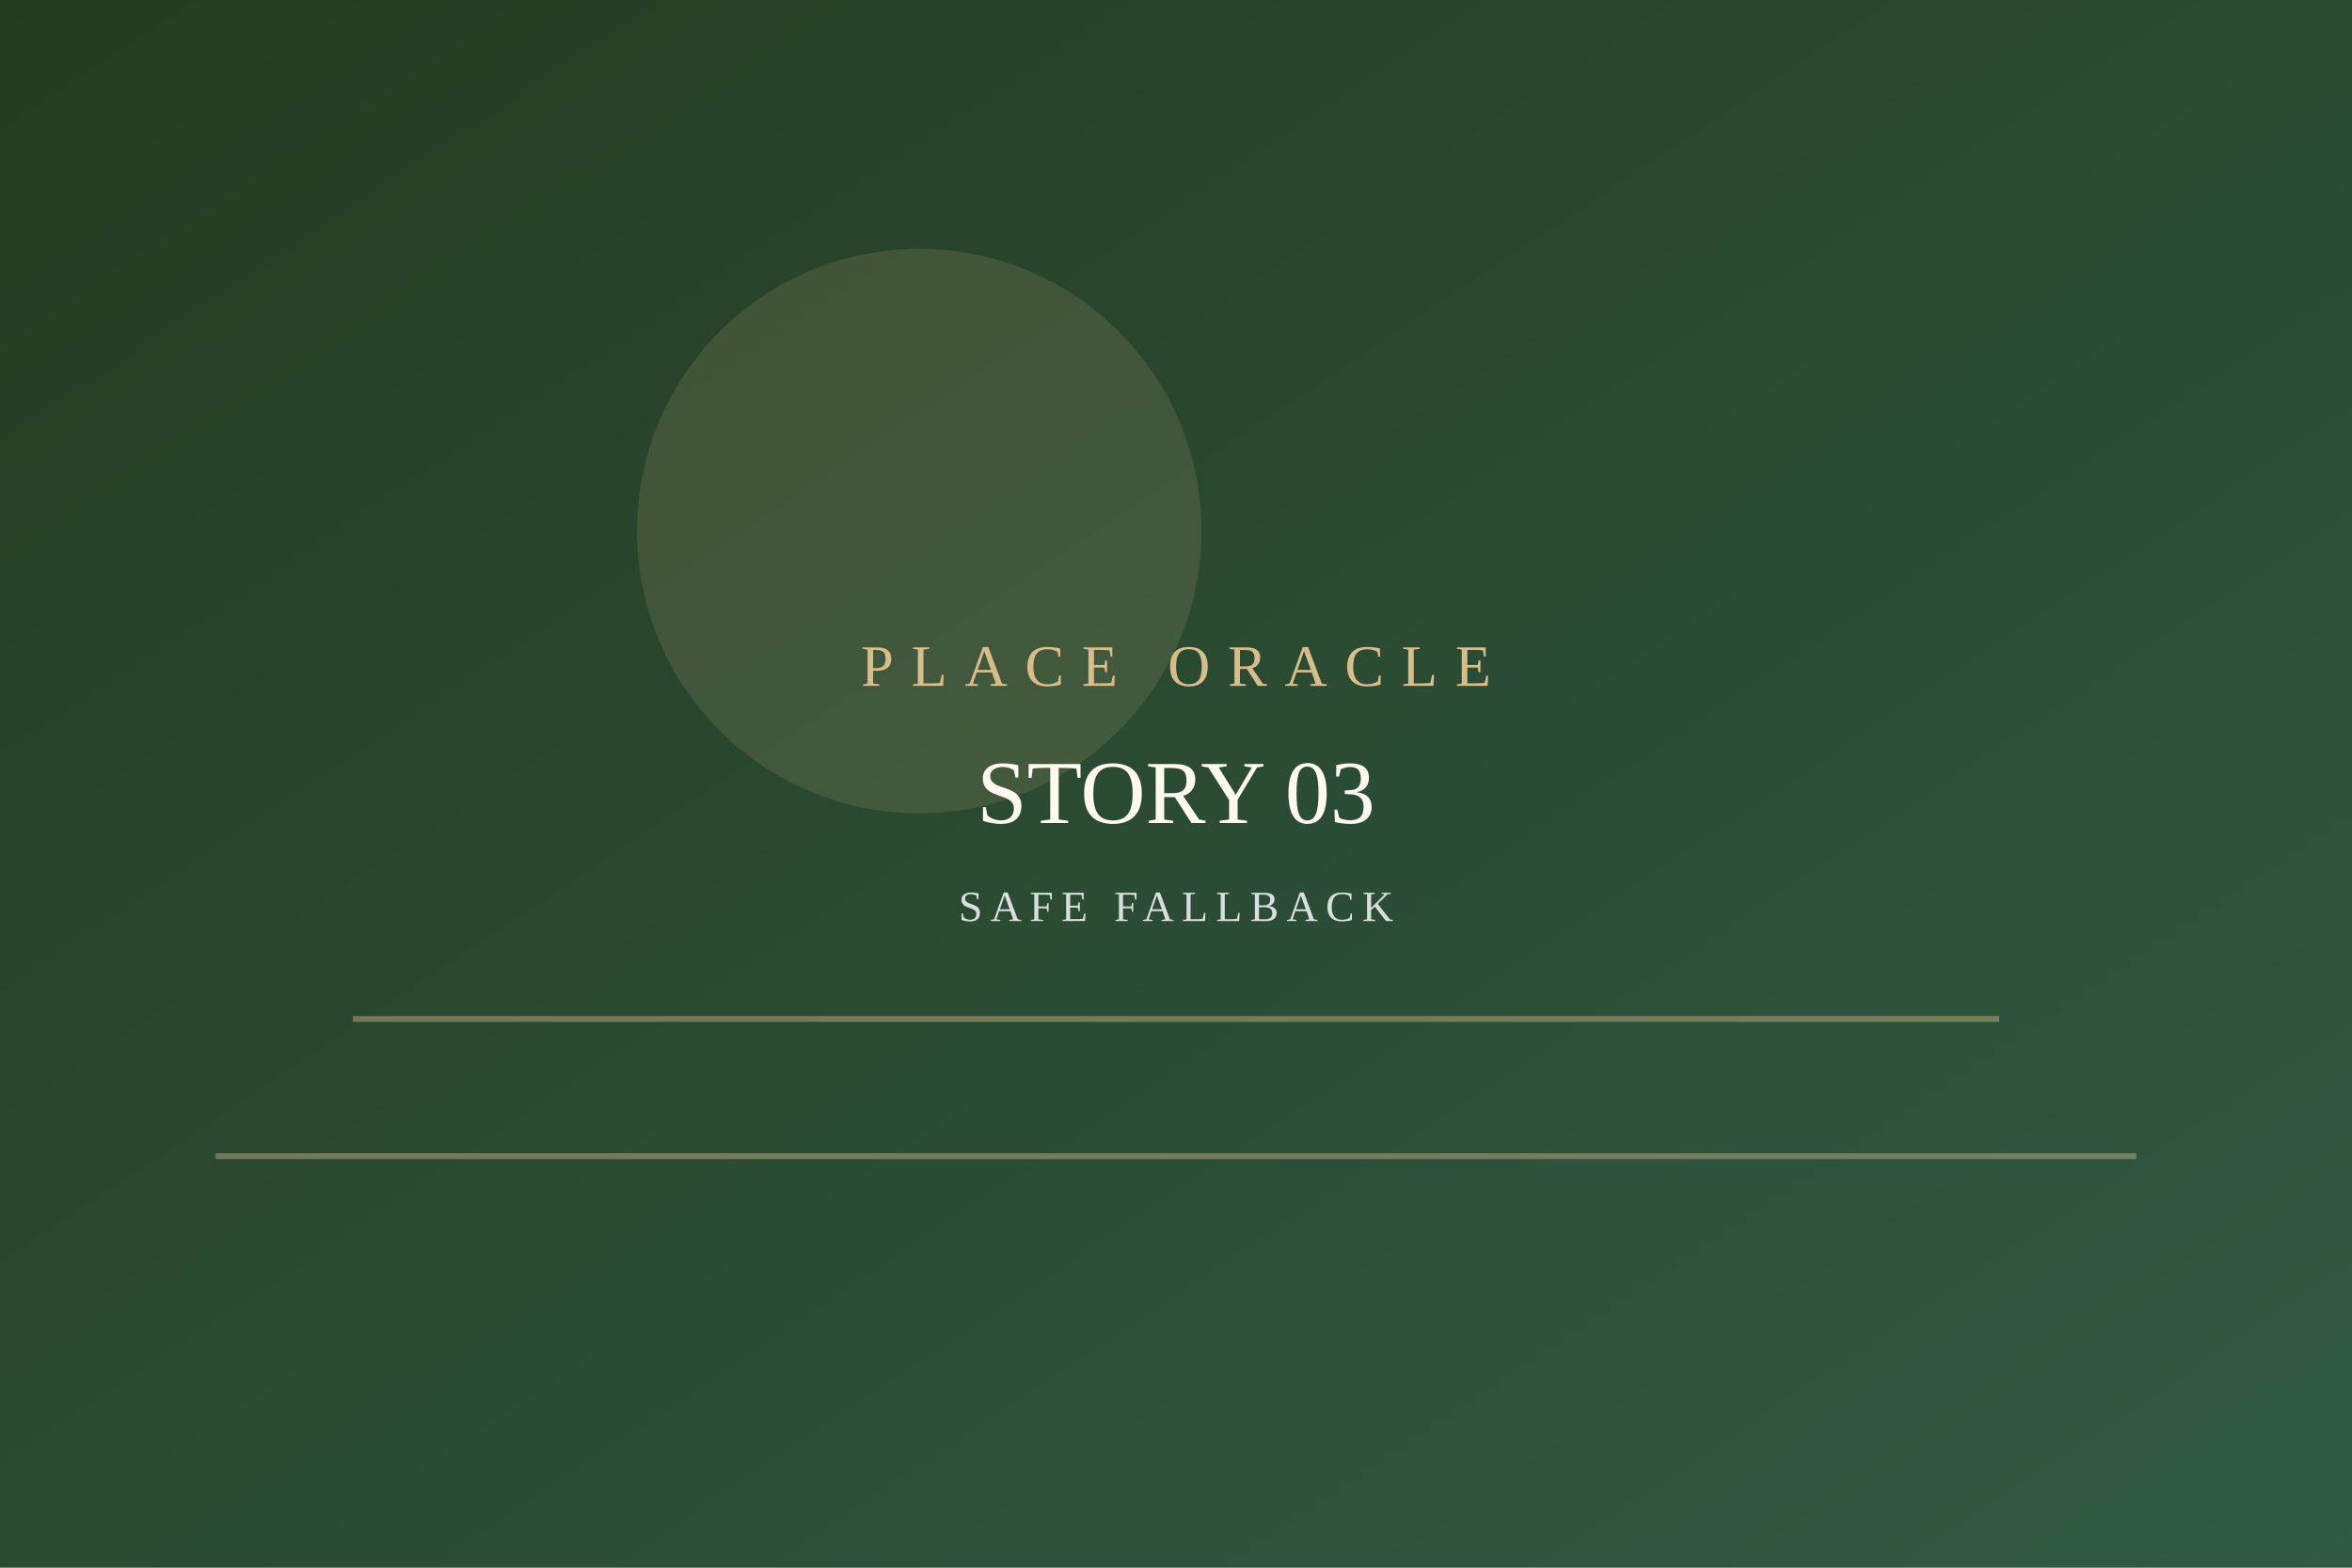
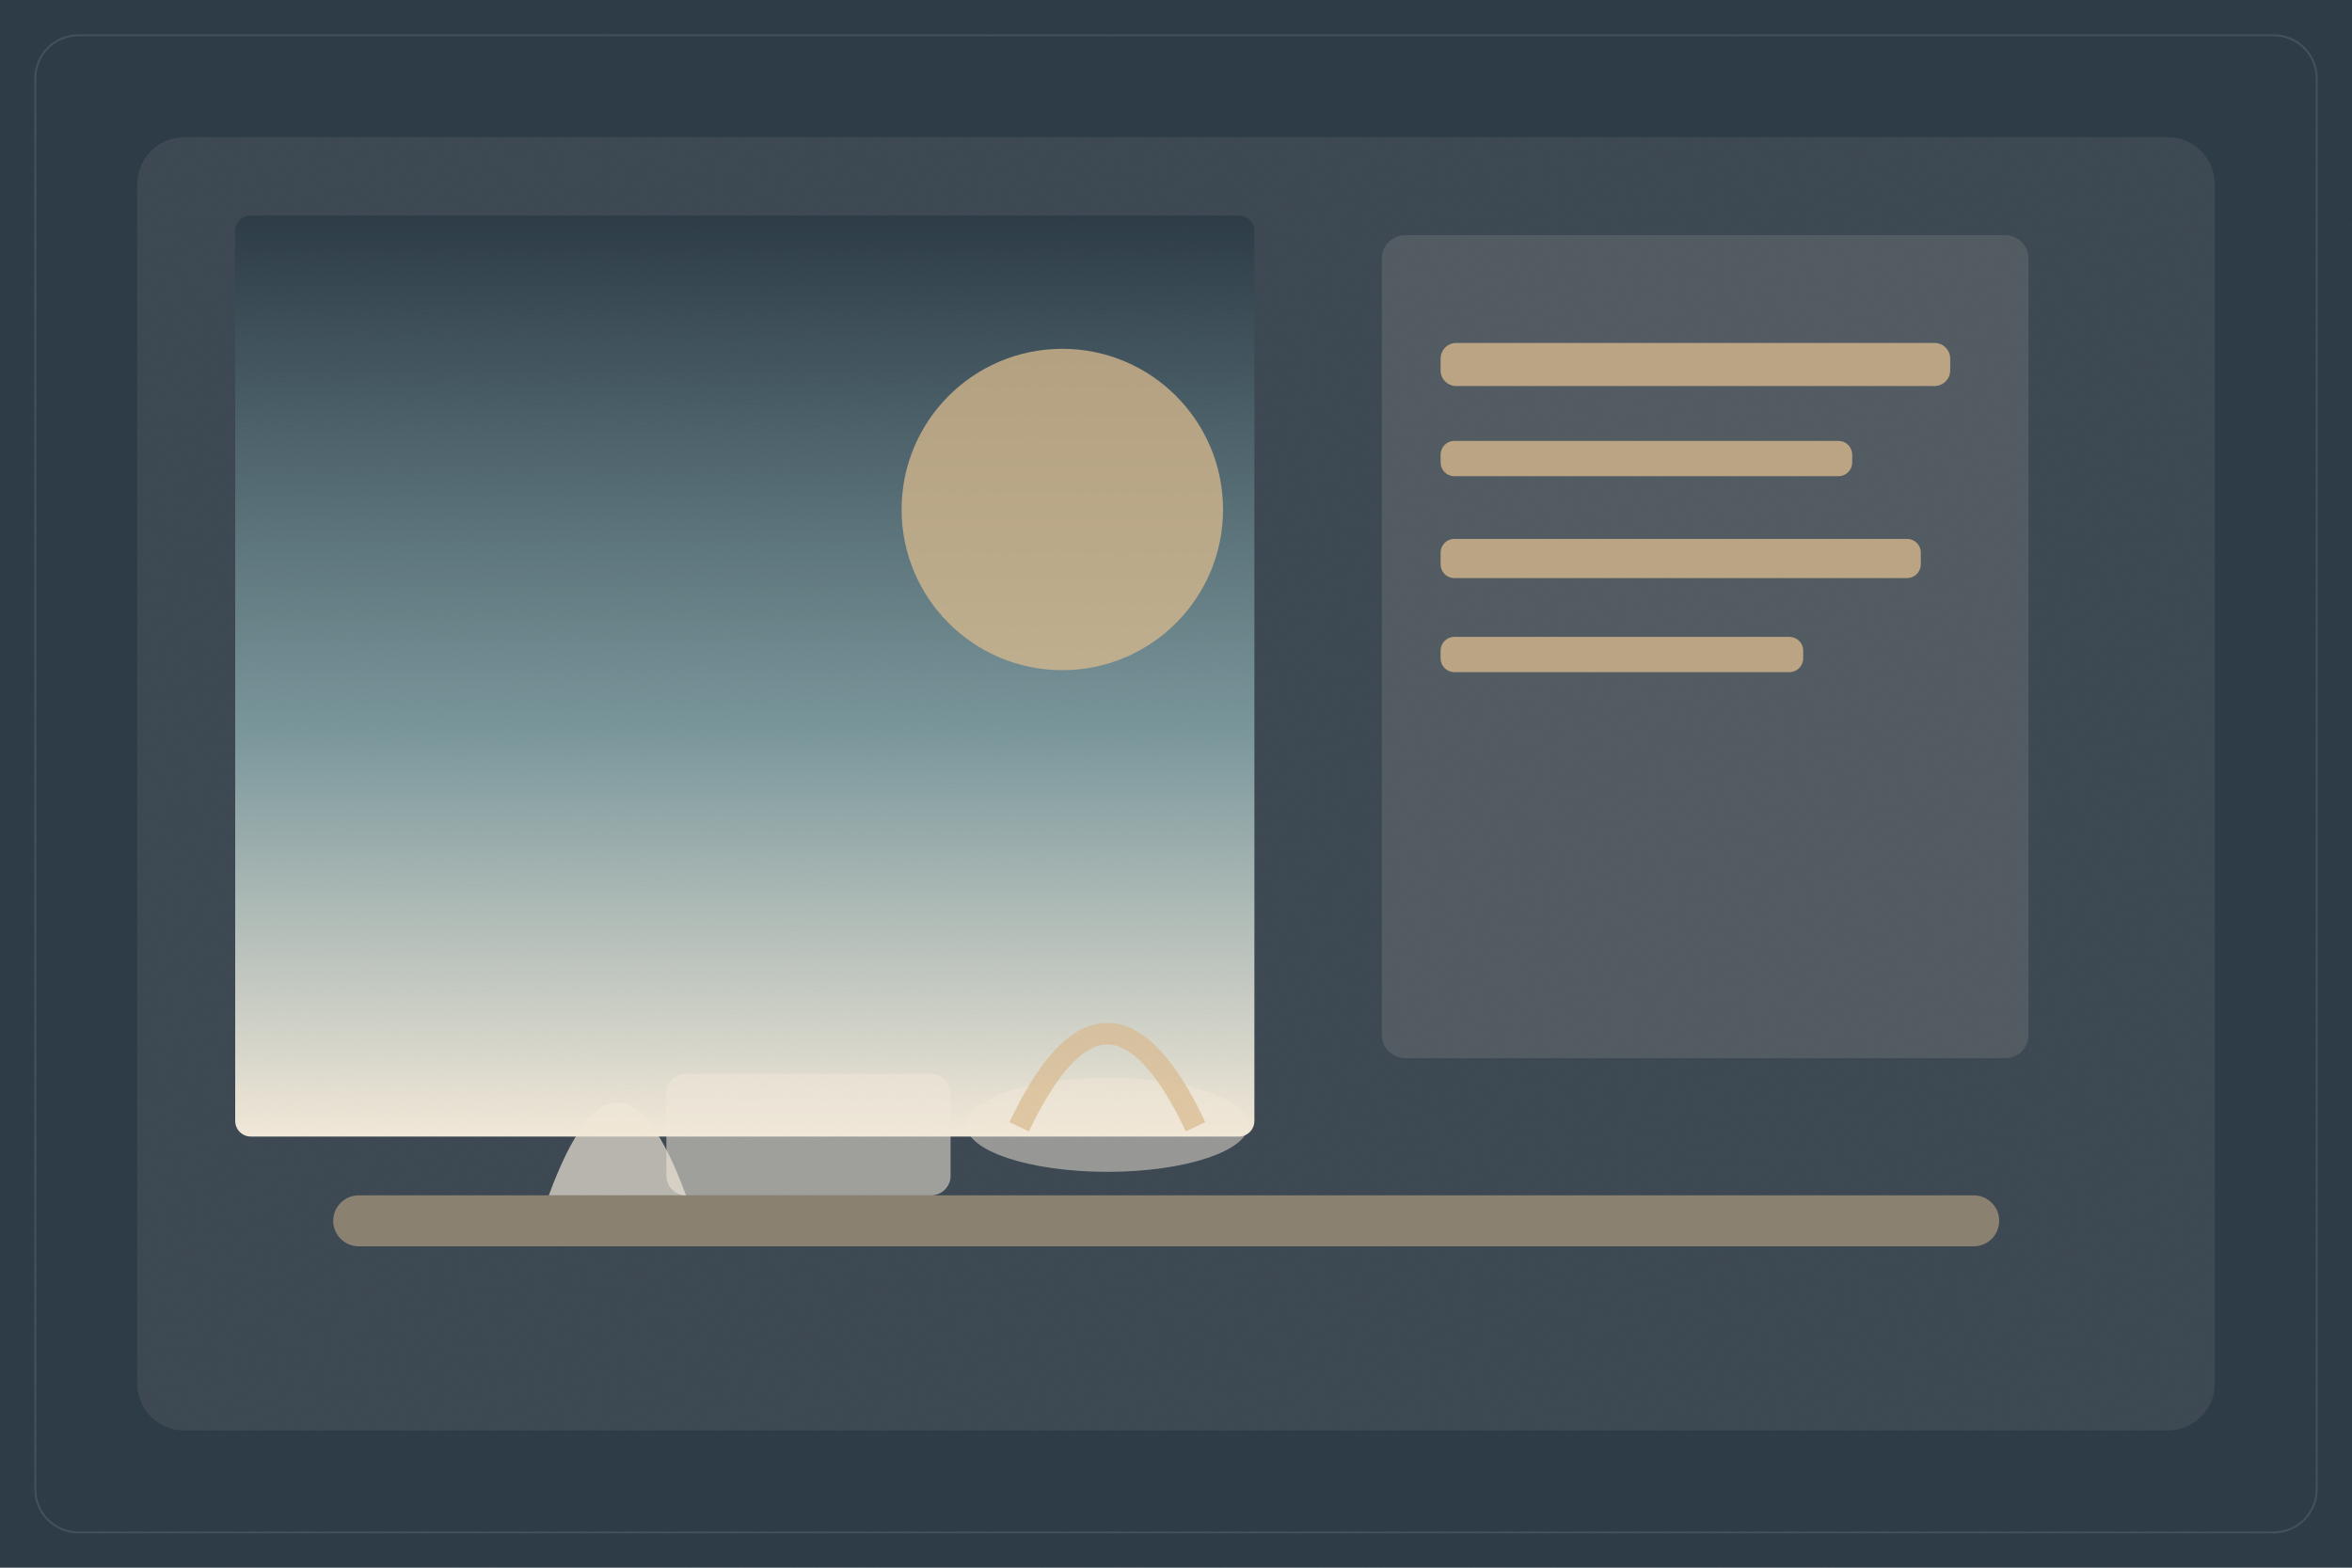
- <svg xmlns="http://www.w3.org/2000/svg" viewBox="0 0 1200 800" role="img" aria-labelledby="t d">
+ <svg xmlns="http://www.w3.org/2000/svg" viewBox="0 0 1200 800" role="img" aria-label="カフェの窓と入口">
  <defs>
-     <linearGradient id="g" x1="0" y1="0" x2="1" y2="1">
-       <stop stop-color="hsl(111 28% 18%)" />
-       <stop offset="1" stop-color="hsl(149 30% 27%)" />
+     <linearGradient id="sky3" x1="0" y1="0" x2="0" y2="1">
+       <stop stop-color="#2c3b46" />
+       <stop offset=".56" stop-color="#79969b" />
+       <stop offset="1" stop-color="#f1e8d8" />
    </linearGradient>
+     <linearGradient id="glow3" x1="0" y1="0" x2="1" y2="1">
+       <stop stop-color="#d8b98d" stop-opacity=".95" />
+       <stop offset="1" stop-color="#f1e8d8" stop-opacity=".08" />
+     </linearGradient>
+     <linearGradient id="water3" x1="0" y1="0" x2="0" y2="1">
+       <stop stop-color="#79969b" />
+       <stop offset="1" stop-color="#2c3b46" />
+     </linearGradient>
+     <filter id="soft3">
+       <feGaussianBlur stdDeviation="12" />
+     </filter>
+     <filter id="grain3" x="-10%" y="-10%" width="120%" height="120%">
+       <feTurbulence type="fractalNoise" baseFrequency=".8" numOctaves="2" seed="3" />
+       <feColorMatrix type="saturate" values="0" />
+       <feComponentTransfer>
+         <feFuncA type="table" tableValues="0 .035" />
+       </feComponentTransfer>
+     </filter>
  </defs>
-   <rect width="1200" height="800" fill="url(#g)" />
-   <circle cx="469" cy="271" r="144" fill="#d7bd8a" opacity=".14" />
-   <path d="M110 590H1090M180 520H1020" stroke="#d7bd8a" stroke-width="3" opacity=".42" />
-   <text x="600" y="350" text-anchor="middle" fill="#d7bd8a" font-size="30" letter-spacing="9">PLACE ORACLE</text>
-   <text x="600" y="420" text-anchor="middle" fill="#fff9ee" font-size="46">STORY 03</text>
-   <text x="600" y="470" text-anchor="middle" fill="#d8dfdc" font-size="22" letter-spacing="4">SAFE FALLBACK</text>
+   <rect width="1200" height="800" fill="#2c3b46" />
+   <rect x="70" y="70" width="1060" height="660" rx="24" fill="#f1e8d8" opacity=".08" />
+   <rect x="120" y="110" width="520" height="470" rx="8" fill="url(#sky3)" />
+   <circle cx="542" cy="260" r="82" fill="#d8b98d" opacity=".76" />
+   <rect x="705" y="120" width="330" height="420" rx="12" fill="#f1e8d8" opacity=".12" />
+   <g fill="#d8b98d" opacity=".78">
+     <rect x="735" y="175" width="260" height="22" rx="8" />
+     <rect x="735" y="225" width="210" height="18" rx="7" />
+     <rect x="735" y="275" width="245" height="20" rx="7" />
+     <rect x="735" y="325" width="185" height="18" rx="7" />
+   </g>
+   <rect x="170" y="610" width="850" height="26" rx="13" fill="#d8b98d" opacity=".5" />
+   <path d="M280 610 q35-95 70 0z" fill="#f1e8d8" opacity=".68" />
+   <rect x="340" y="548" width="145" height="62" rx="10" fill="#f1e8d8" opacity=".55" />
+   <ellipse cx="565" cy="574" rx="72" ry="24" fill="#f1e8d8" opacity=".5" />
+   <path d="M520 575 q45-95 90 0" fill="none" stroke="#d8b98d" stroke-width="11" opacity=".7" />
+   <rect width="1200" height="800" filter="url(#grain3)" opacity=".45" />
+   <rect x="18" y="18" width="1164" height="764" rx="22" fill="none" stroke="#f1e8d8" stroke-opacity=".12" />
</svg>
